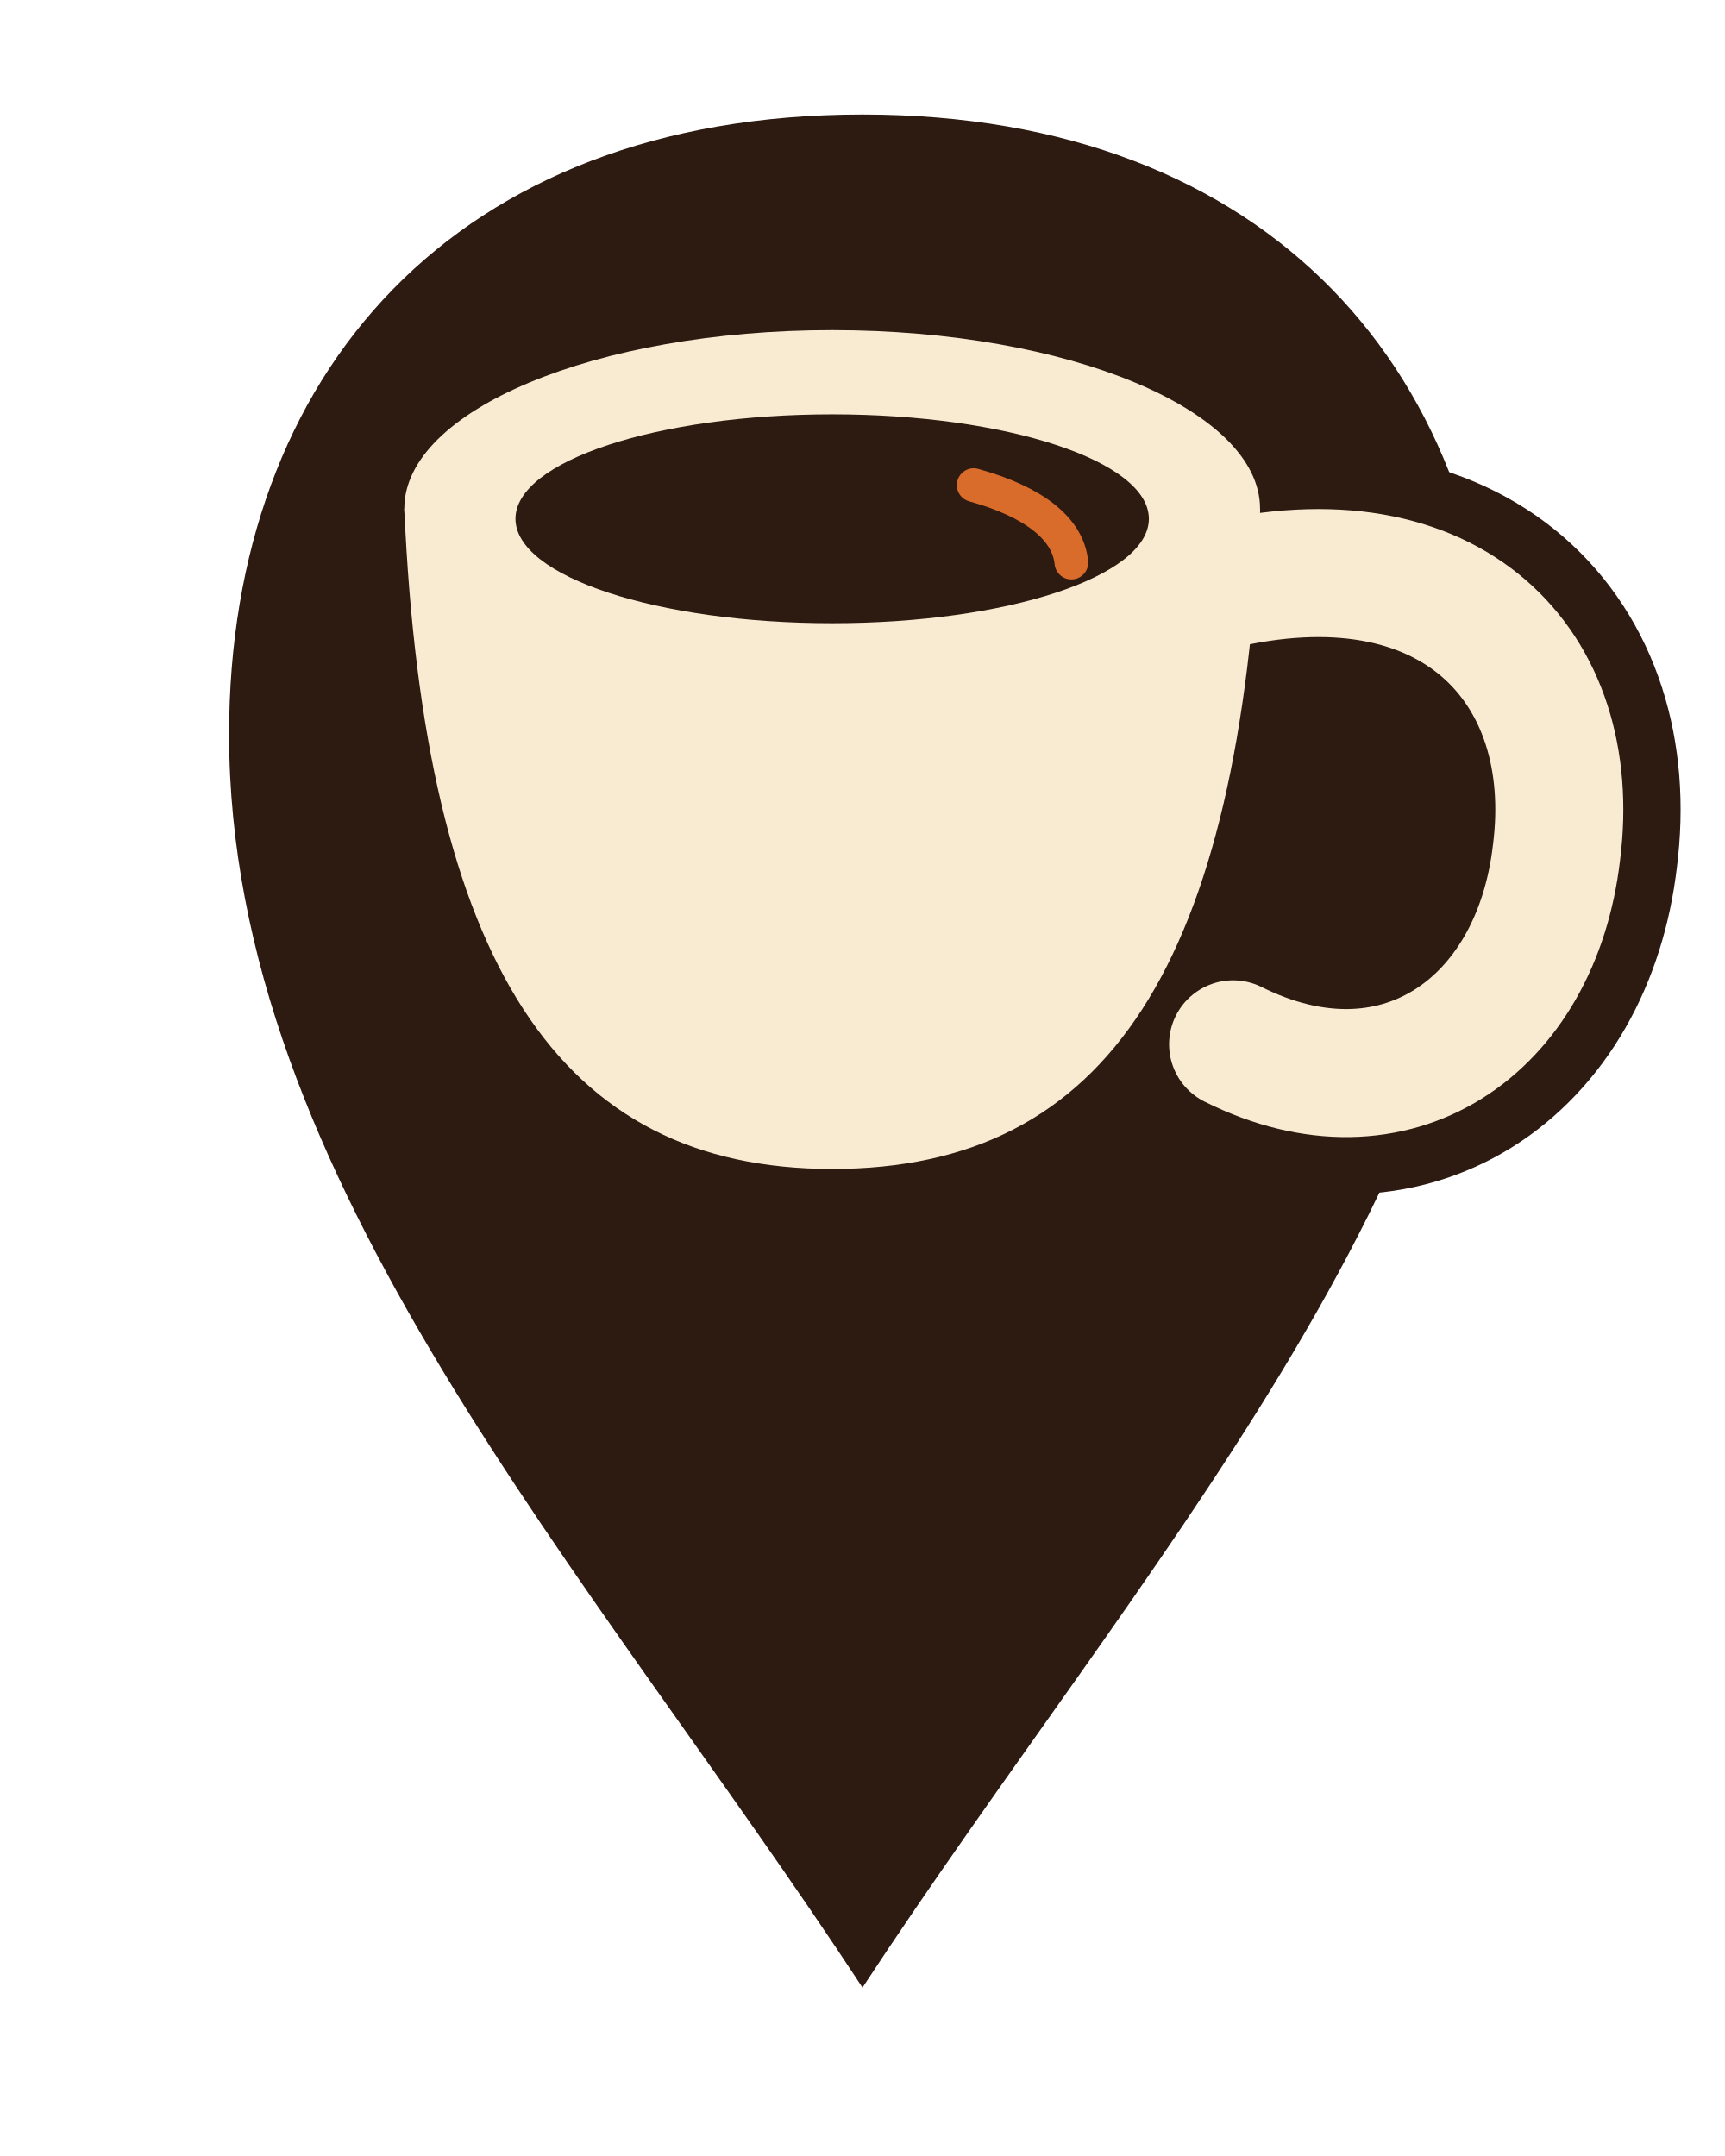
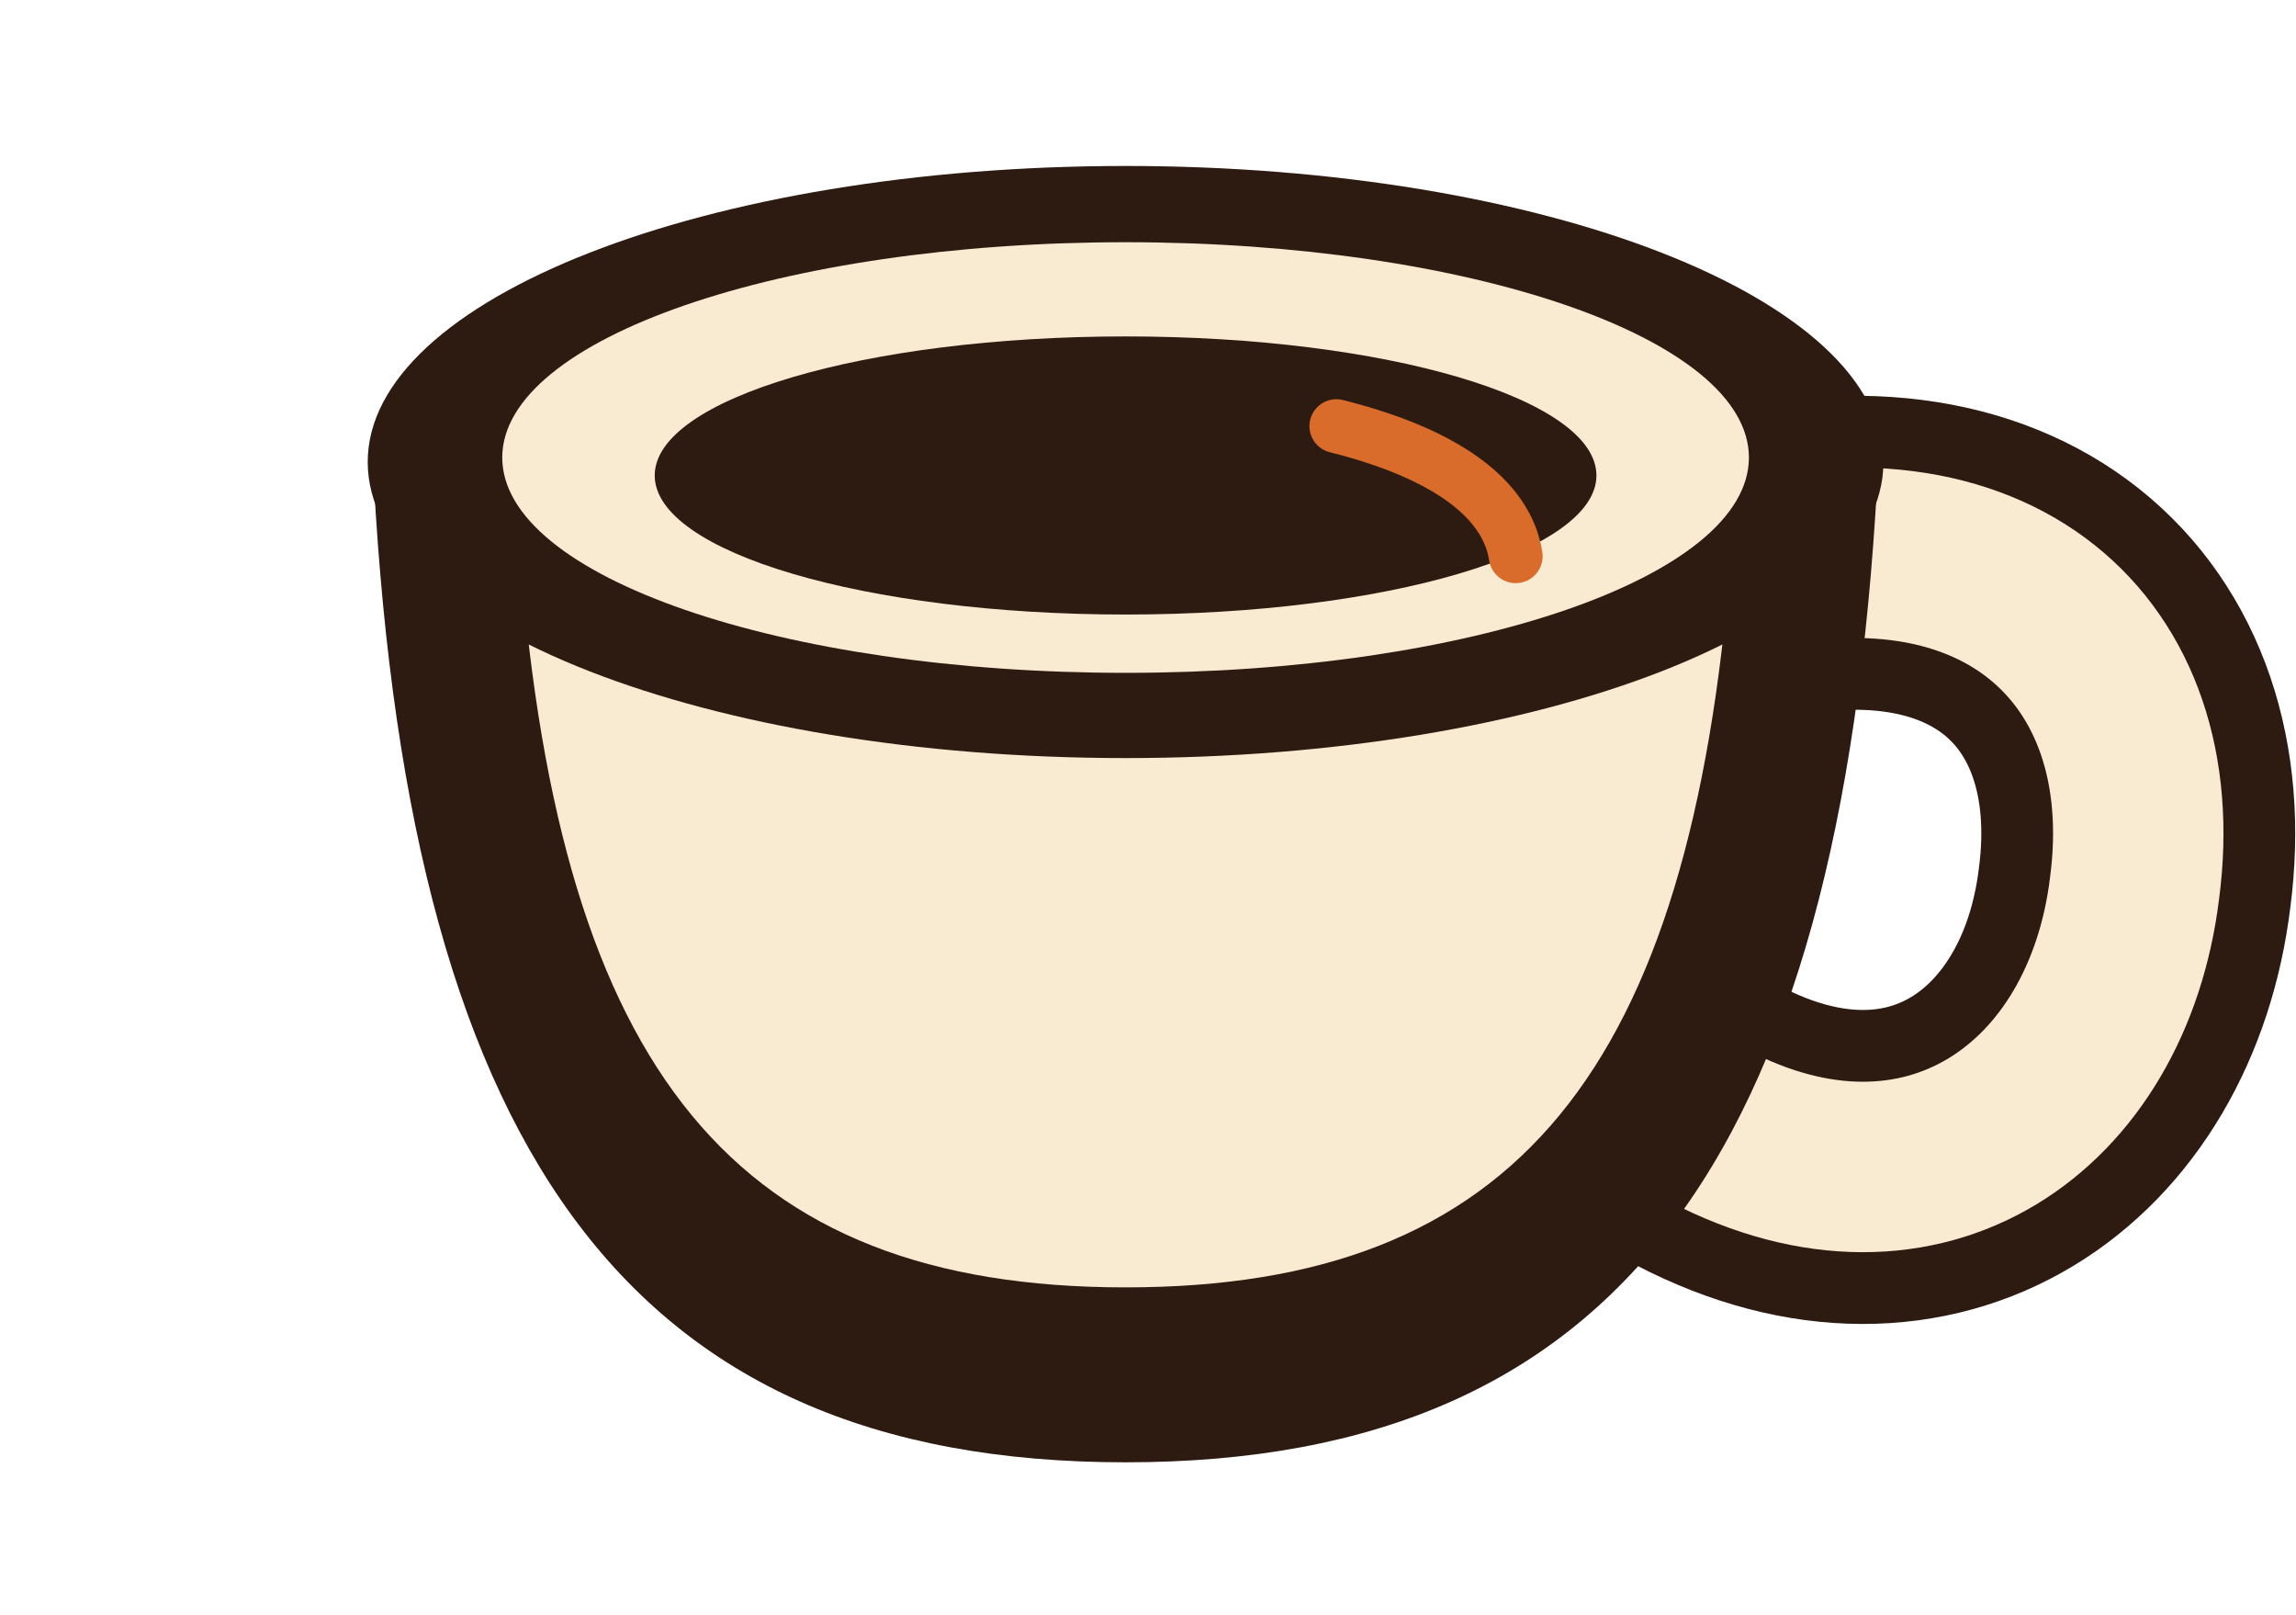
- <svg xmlns="http://www.w3.org/2000/svg" width="512" height="640" viewBox="0 0 512 640">
-   <path d="M256 34            C135 34 68 111 68 218            C68 350 174 465 256 590            C338 465 444 350 444 218            C444 111 377 34 256 34 Z" fill="#2D1B12" />
-   <path d="M361 174            C431 157 469 198 462 253            C456 305 414 334 366 310" fill="none" stroke="#2D1B12" stroke-width="72" stroke-linecap="round" stroke-linejoin="round" />
-   <path d="M361 174            C431 157 469 198 462 253            C456 305 414 334 366 310" fill="none" stroke="#F8EBD2" stroke-width="38" stroke-linecap="round" stroke-linejoin="round" />
-   <path d="M120 151            C126 286 166 347 247 347            C329 347 368 286 374 151 Z" fill="#F8EBD2" />
-   <ellipse cx="247" cy="151" rx="127" ry="53" fill="#F8EBD2" />
-   <ellipse cx="247" cy="154" rx="94" ry="31" fill="#2D1B12" />
-   <path d="M289 144 C307 149 317 157 318 167" fill="none" stroke="#D96B2B" stroke-width="10" stroke-linecap="round" />
+ <svg xmlns="http://www.w3.org/2000/svg" width="512" height="360" viewBox="0 0 512 360" role="img">
+   <path d="M382 128 C445 110 483 145 476 198 C470 247 429 276 381 251" fill="none" stroke="#2D1B12" stroke-width="70" stroke-linecap="round" stroke-linejoin="round" />
+   <path d="M382 128 C445 110 483 145 476 198 C470 247 429 276 381 251" fill="none" stroke="#F8EBD2" stroke-width="38" stroke-linecap="round" stroke-linejoin="round" />
+   <path d="M83 100 C90 255 139 326 251 326 C363 326 412 255 419 100 Z" fill="#2D1B12" />
+   <path d="M116 124 C125 239 164 287 251 287 C338 287 377 239 386 124 Z" fill="#F8EBD2" />
+   <ellipse cx="251" cy="103" rx="169" ry="66" fill="#2D1B12" />
+   <ellipse cx="251" cy="102" rx="139" ry="48" fill="#F8EBD2" />
+   <ellipse cx="251" cy="106" rx="105" ry="31" fill="#2D1B12" />
+   <path d="M298 95 C322 101 336 111 338 124" fill="none" stroke="#D96B2B" stroke-width="12" stroke-linecap="round" />
</svg>
